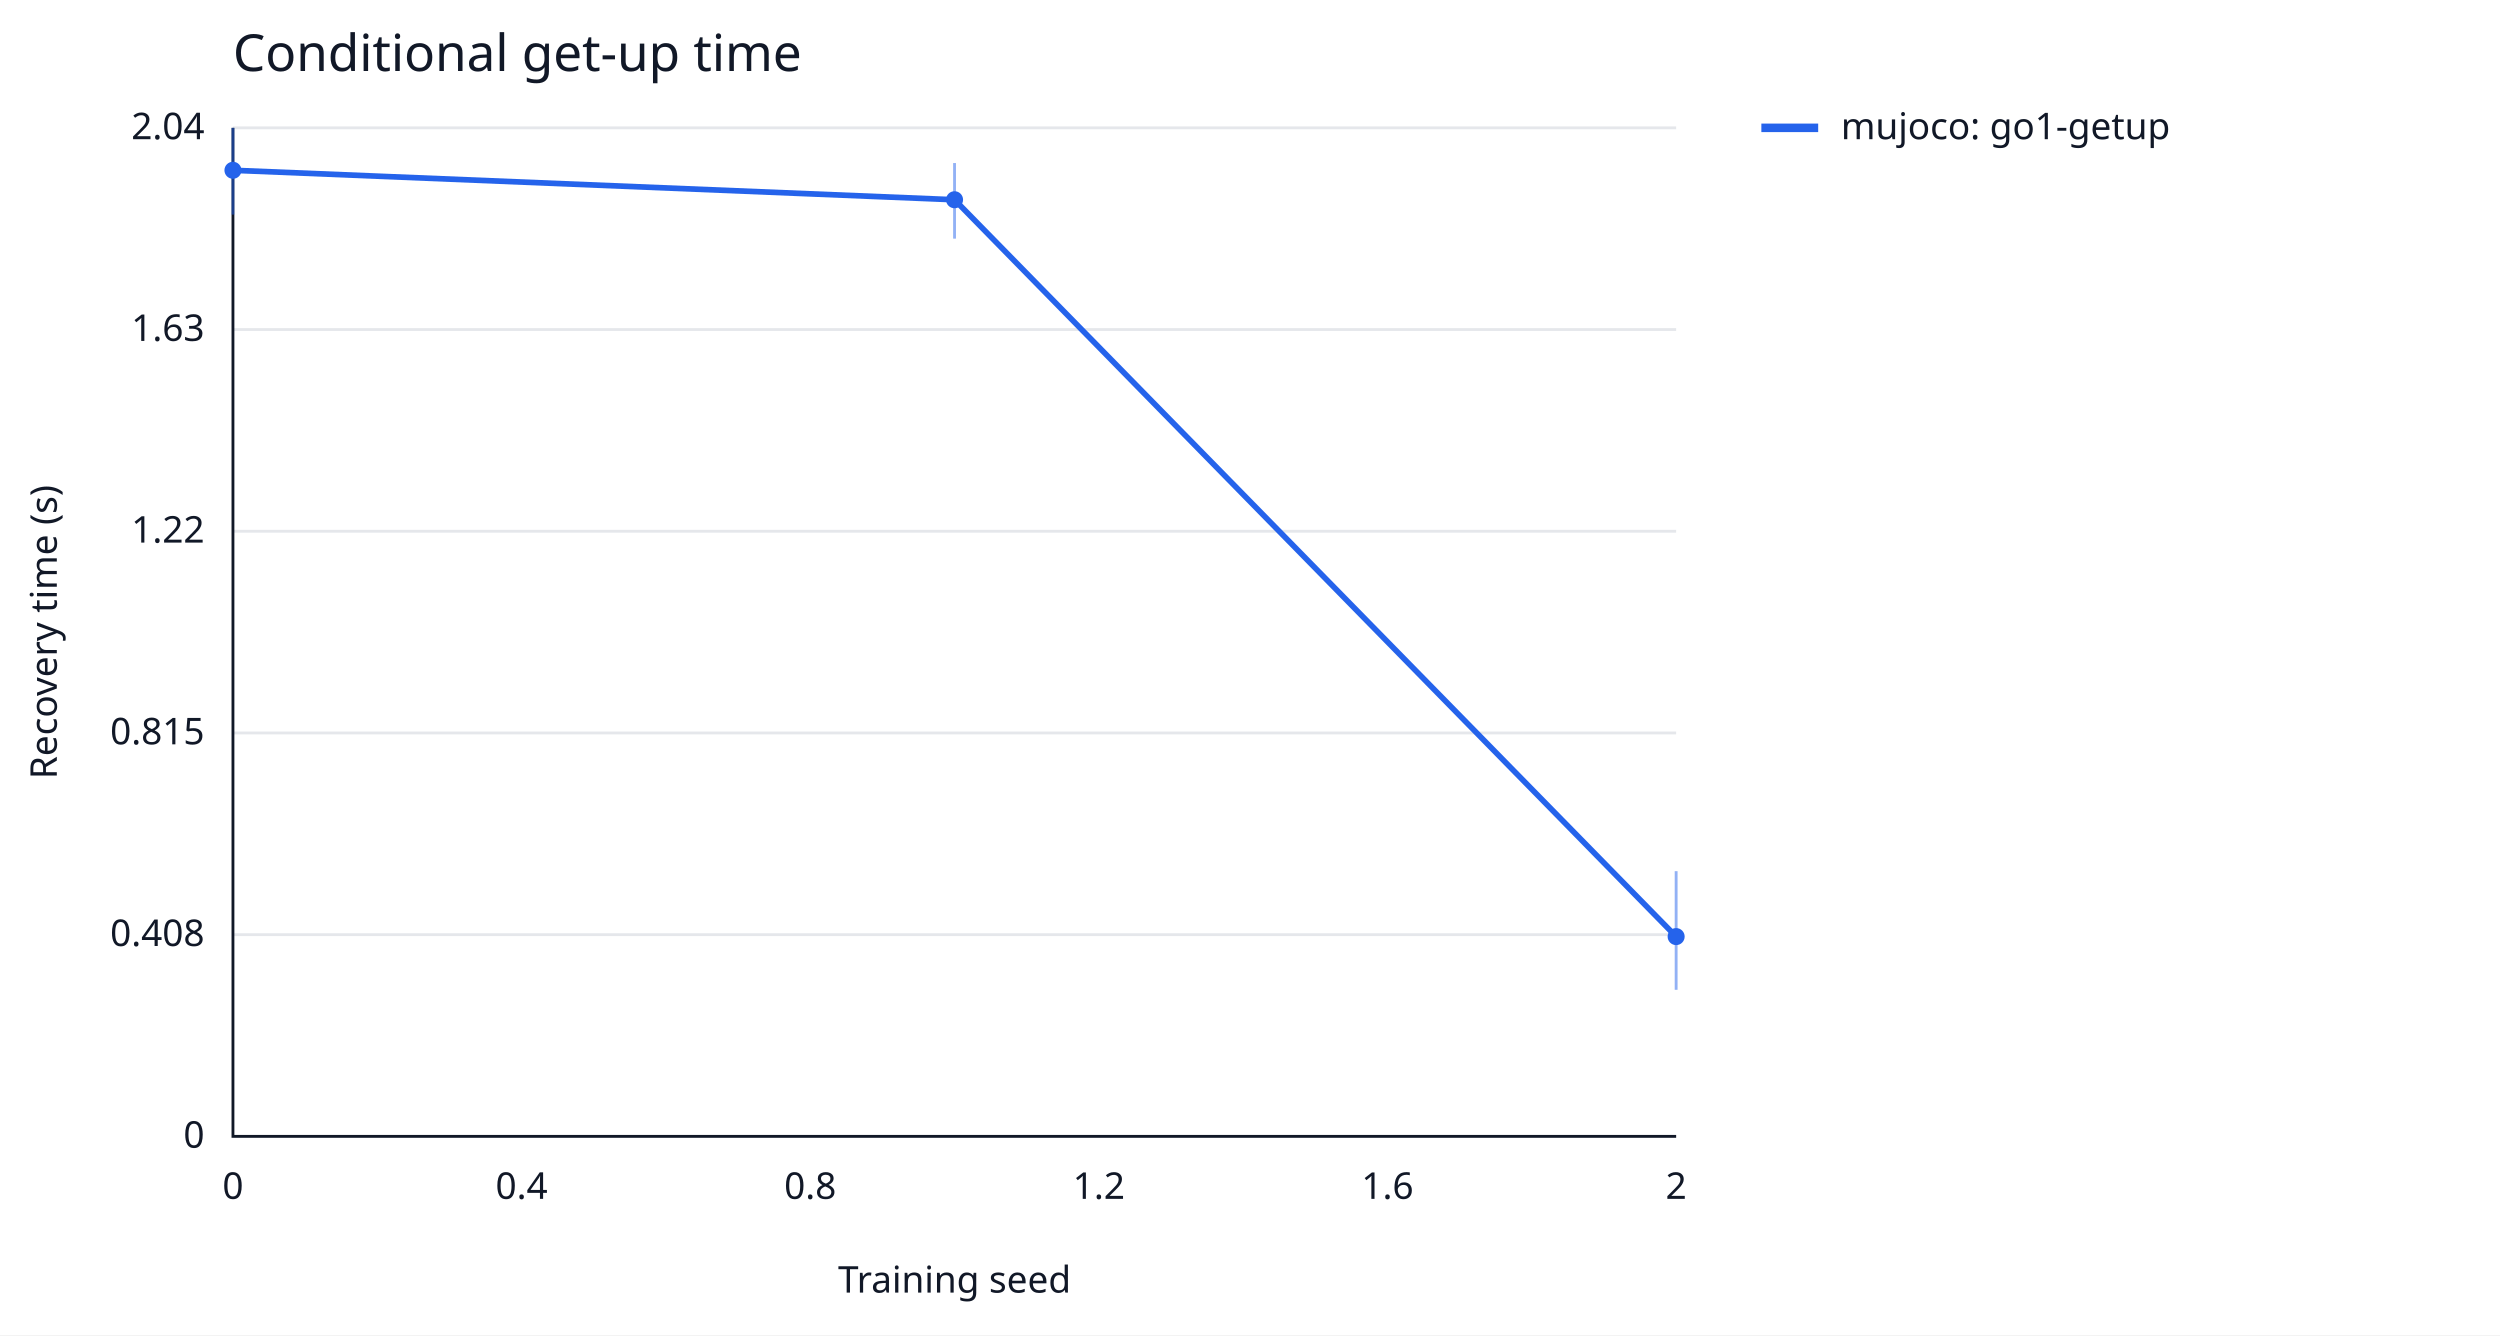
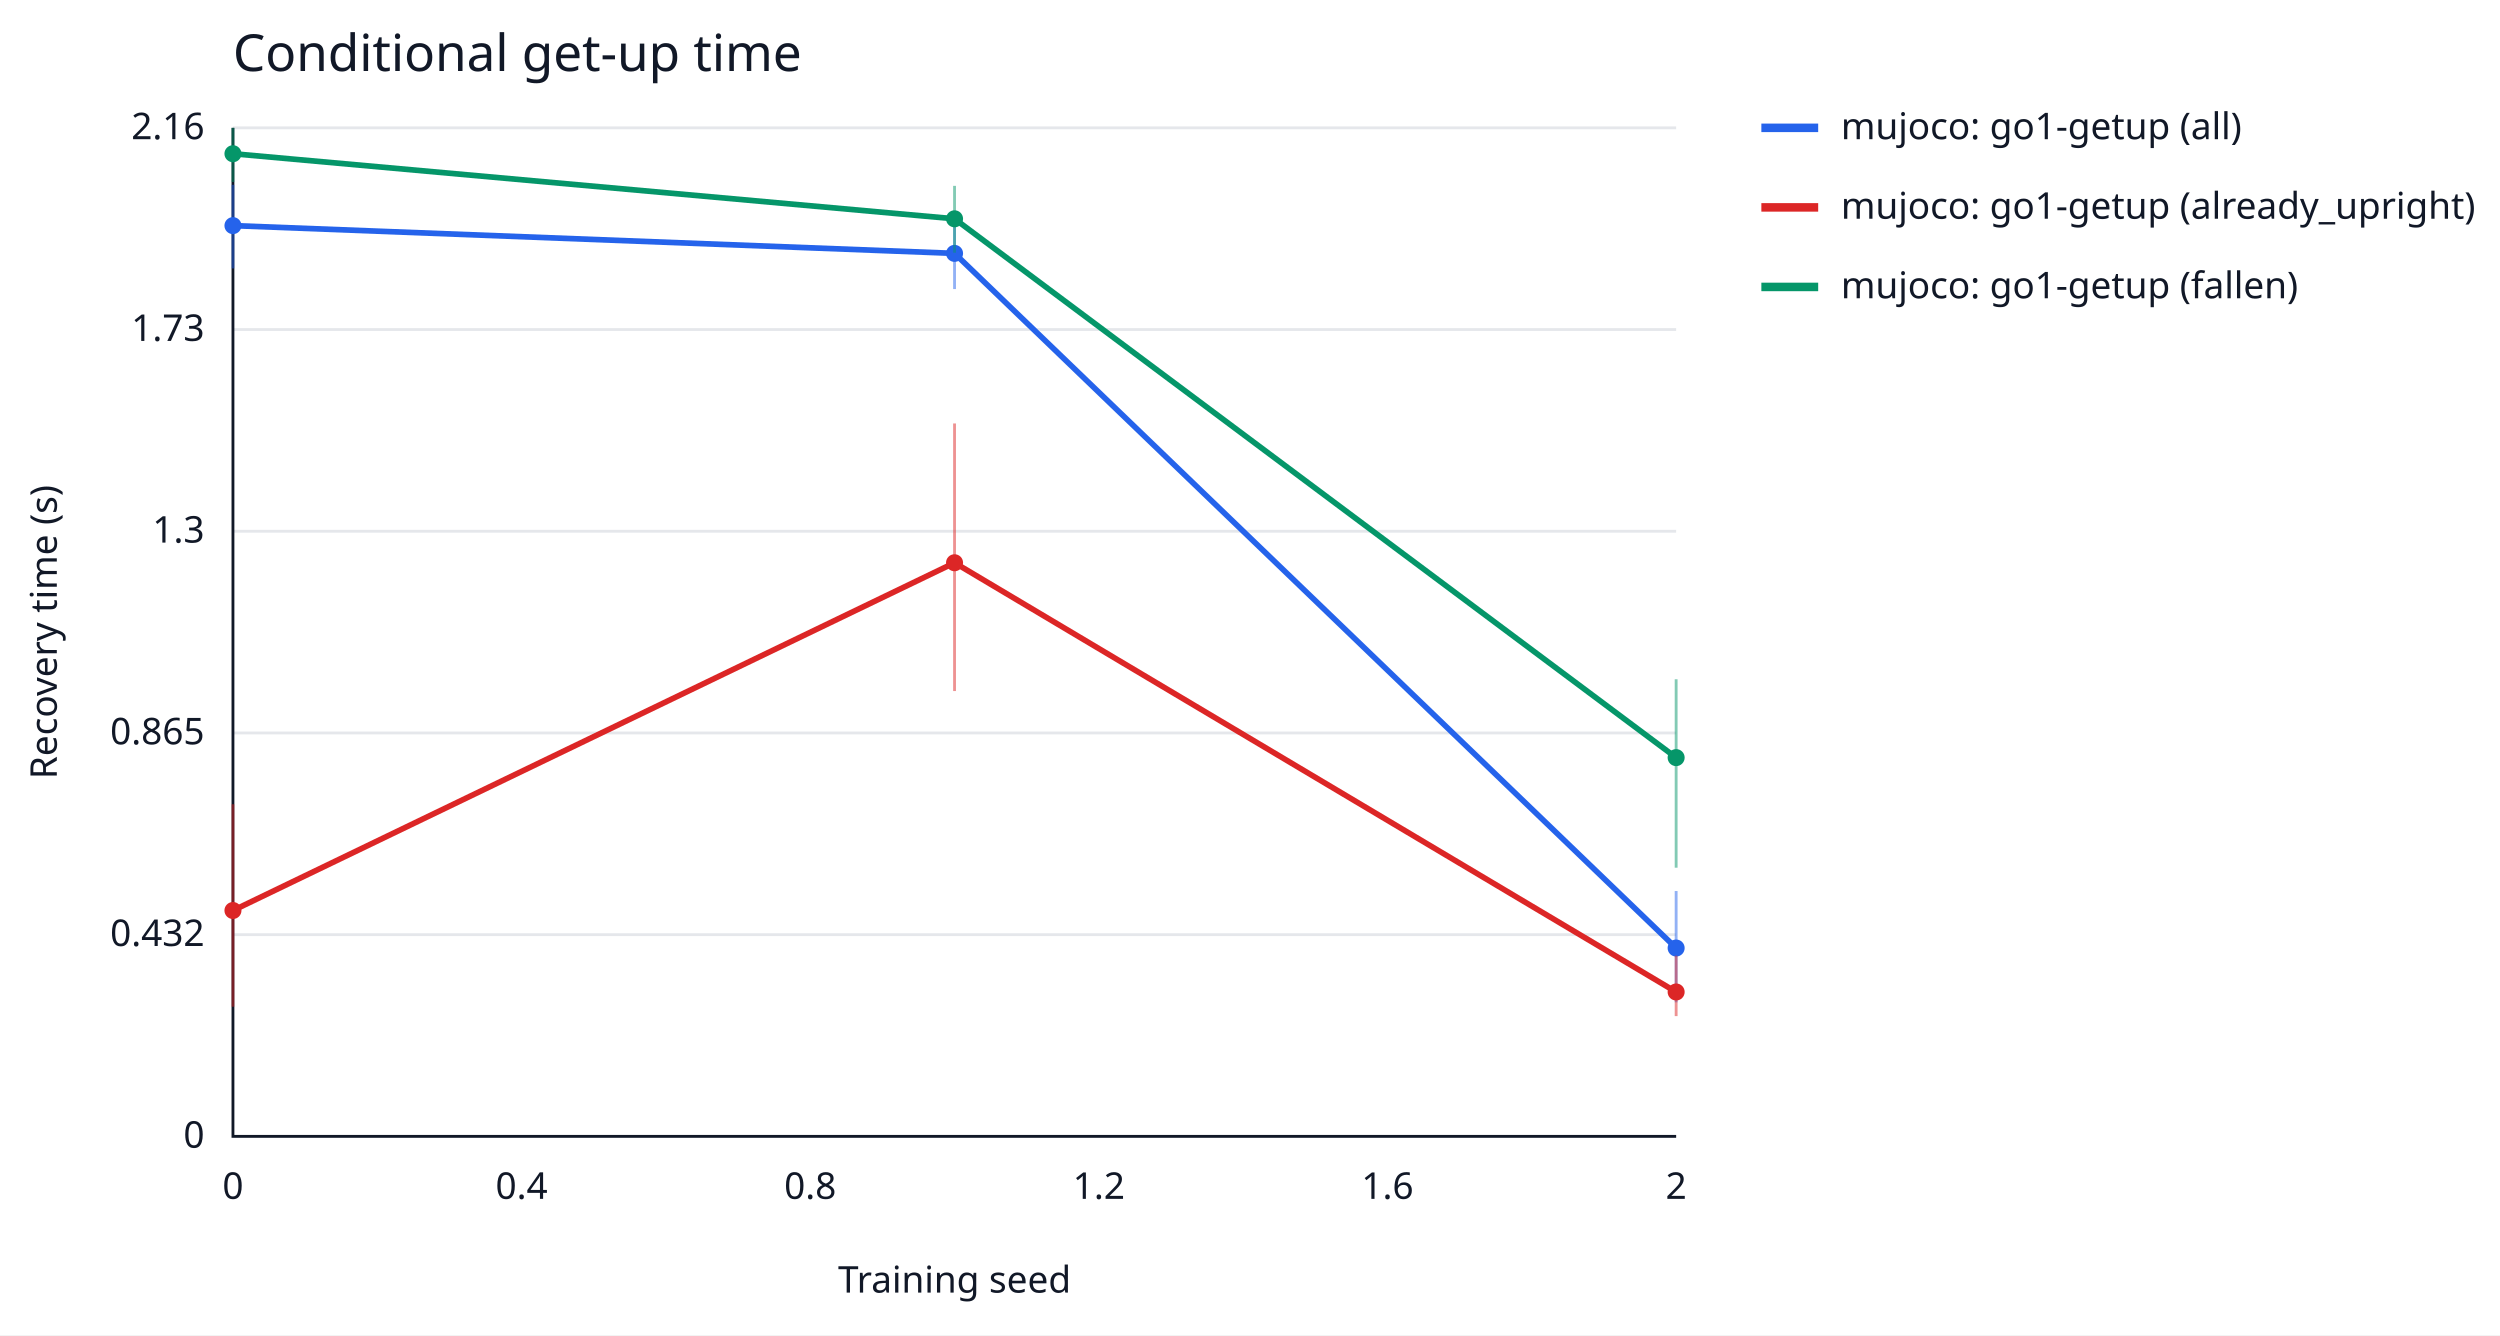
<svg xmlns="http://www.w3.org/2000/svg" width="880" height="470" viewBox="0 0 880 470">
  <rect width="100%" height="100%" fill="white" />
  <g font-family="sans-serif" font-size="13" fill="#111827">
    <text x="82" y="25" font-size="18">Conditional get-up time</text>
    <path d="M 82 400.00 H 590" stroke="#e5e7eb" />
    <text x="72" y="404.00" text-anchor="end">0</text>
    <text x="82.00" y="422" text-anchor="middle">0</text>
    <path d="M 82 329.00 H 590" stroke="#e5e7eb" />
-     <text x="72" y="333.00" text-anchor="end">0.408</text>
+     <text x="72" y="333.00" text-anchor="end">0.432</text>
    <text x="183.60" y="422" text-anchor="middle">0.4</text>
    <path d="M 82 258.00 H 590" stroke="#e5e7eb" />
-     <text x="72" y="262.00" text-anchor="end">0.815</text>
+     <text x="72" y="262.00" text-anchor="end">0.865</text>
    <text x="285.20" y="422" text-anchor="middle">0.8</text>
    <path d="M 82 187.00 H 590" stroke="#e5e7eb" />
-     <text x="72" y="191.00" text-anchor="end">1.22</text>
+     <text x="72" y="191.00" text-anchor="end">1.3</text>
    <text x="386.80" y="422" text-anchor="middle">1.2</text>
    <path d="M 82 116.00 H 590" stroke="#e5e7eb" />
-     <text x="72" y="120.00" text-anchor="end">1.63</text>
+     <text x="72" y="120.00" text-anchor="end">1.73</text>
    <text x="488.40" y="422" text-anchor="middle">1.6</text>
    <path d="M 82 45.00 H 590" stroke="#e5e7eb" />
-     <text x="72" y="49.00" text-anchor="end">2.04</text>
+     <text x="72" y="49.00" text-anchor="end">2.16</text>
    <text x="590.00" y="422" text-anchor="middle">2</text>
    <path d="M 82 45 V 400 H 590" fill="none" stroke="#111827" />
-     <polyline points="82.00,59.94 336.00,70.31 590.00,329.68" fill="none" stroke="#2563eb" stroke-width="2" />
-     <path d="M 82.00 75.54 V 45.00" stroke="#2563eb" opacity="0.5" />
-     <circle cx="82.00" cy="59.94" r="3" fill="#2563eb" />
-     <path d="M 336.00 84.00 V 57.39" stroke="#2563eb" opacity="0.5" />
-     <circle cx="336.00" cy="70.31" r="3" fill="#2563eb" />
-     <path d="M 590.00 348.41 V 306.65" stroke="#2563eb" opacity="0.5" />
-     <circle cx="590.00" cy="329.68" r="3" fill="#2563eb" />
+     <polyline points="82.00,79.42 336.00,89.19 590.00,333.71" fill="none" stroke="#2563eb" stroke-width="2" />
+     <path d="M 82.00 94.48 V 65.05" stroke="#2563eb" opacity="0.5" />
+     <circle cx="82.00" cy="79.42" r="3" fill="#2563eb" />
+     <path d="M 336.00 101.75 V 76.07" stroke="#2563eb" opacity="0.5" />
+     <circle cx="336.00" cy="89.19" r="3" fill="#2563eb" />
+     <path d="M 590.00 352.82 V 313.64" stroke="#2563eb" opacity="0.5" />
+     <circle cx="590.00" cy="333.71" r="3" fill="#2563eb" />
    <path d="M 620 45 H 640" stroke="#2563eb" stroke-width="3" />
-     <text x="648" y="49">mujoco: go1-getup</text>
+     <text x="648" y="49">mujoco: go1-getup (all)</text>
+     <polyline points="82.00,320.50 336.00,198.09 590.00,349.18" fill="none" stroke="#dc2626" stroke-width="2" />
+     <path d="M 82.00 354.36 V 283.10" stroke="#dc2626" opacity="0.5" />
+     <circle cx="82.00" cy="320.50" r="3" fill="#dc2626" />
+     <path d="M 336.00 243.25 V 149.06" stroke="#dc2626" opacity="0.5" />
+     <circle cx="336.00" cy="198.09" r="3" fill="#dc2626" />
+     <path d="M 590.00 357.67 V 336.39" stroke="#dc2626" opacity="0.5" />
+     <circle cx="590.00" cy="349.18" r="3" fill="#dc2626" />
+     <path d="M 620 73 H 640" stroke="#dc2626" stroke-width="3" />
+     <text x="648" y="77">mujoco: go1-getup (already_upright)</text>
+     <polyline points="82.00,54.11 336.00,77.02 590.00,266.68" fill="none" stroke="#059669" stroke-width="2" />
+     <path d="M 82.00 64.07 V 45.00" stroke="#059669" opacity="0.5" />
+     <circle cx="82.00" cy="54.11" r="3" fill="#059669" />
+     <path d="M 336.00 88.96 V 65.42" stroke="#059669" opacity="0.5" />
+     <circle cx="336.00" cy="77.02" r="3" fill="#059669" />
+     <path d="M 590.00 305.43 V 239.10" stroke="#059669" opacity="0.5" />
+     <circle cx="590.00" cy="266.68" r="3" fill="#059669" />
+     <path d="M 620 101 H 640" stroke="#059669" stroke-width="3" />
+     <text x="648" y="105">mujoco: go1-getup (fallen)</text>
    <text x="336.0" y="455" text-anchor="middle">Training seed</text>
    <text transform="translate(20 222.5) rotate(-90)" text-anchor="middle">Recovery time (s)</text>
  </g>
</svg>
